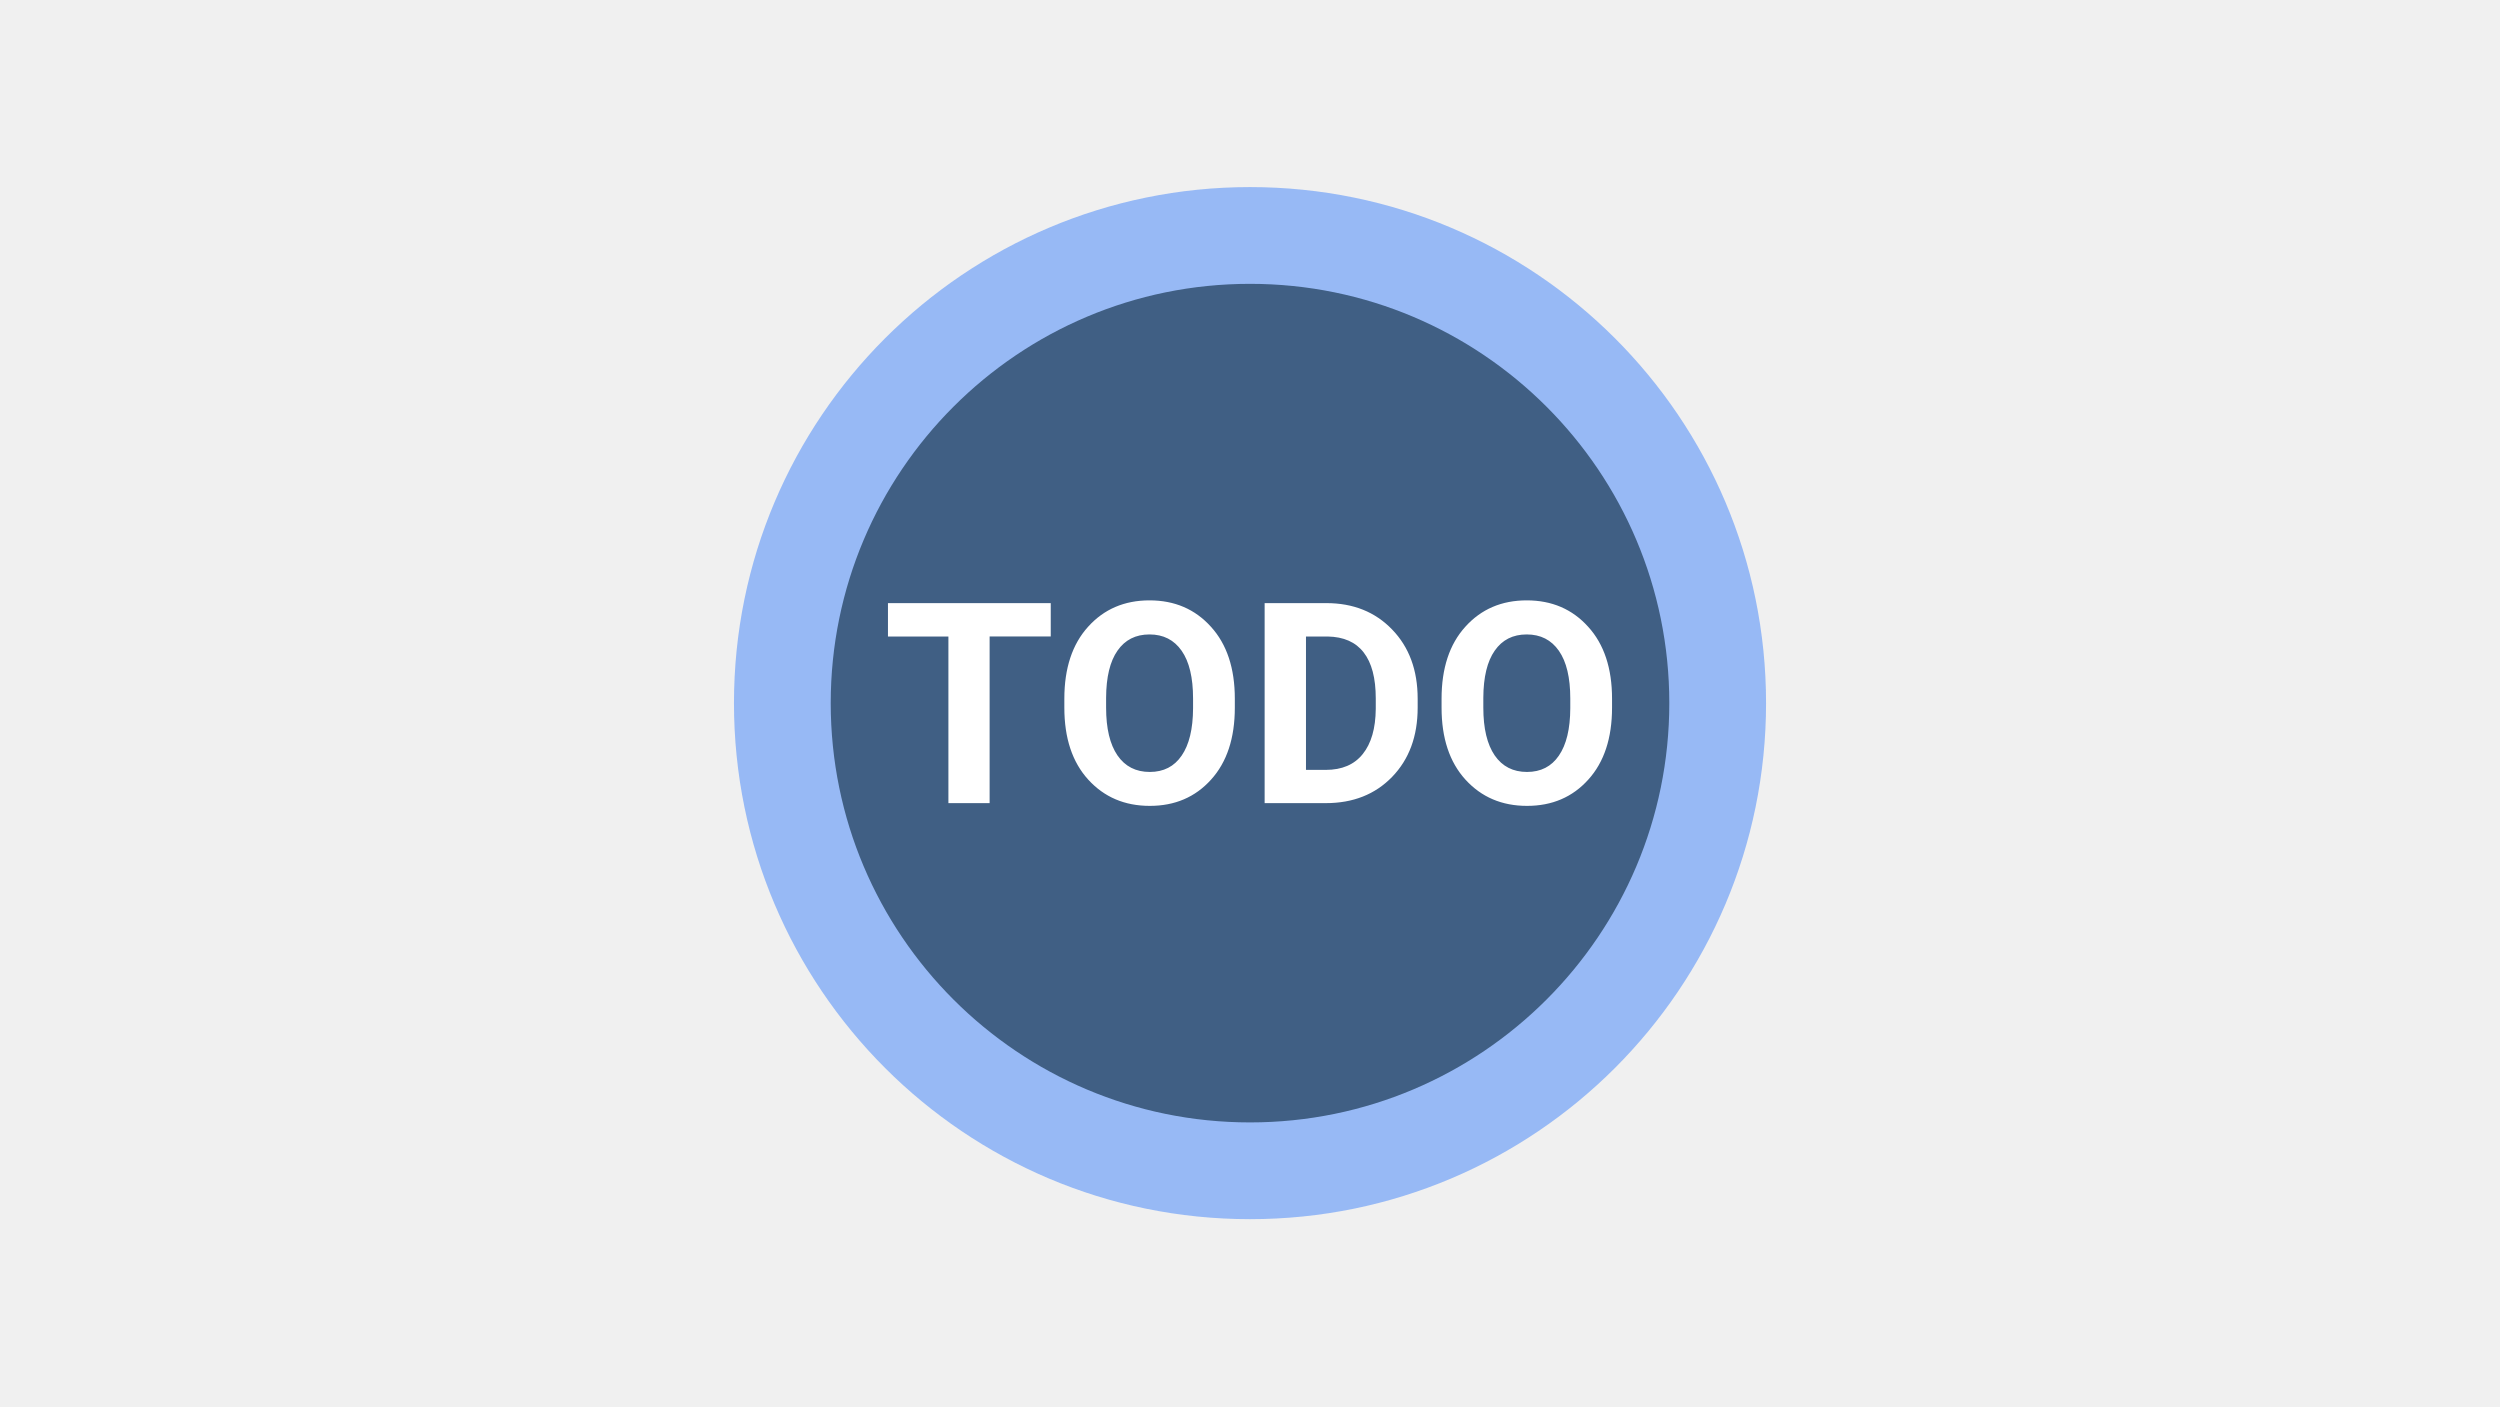
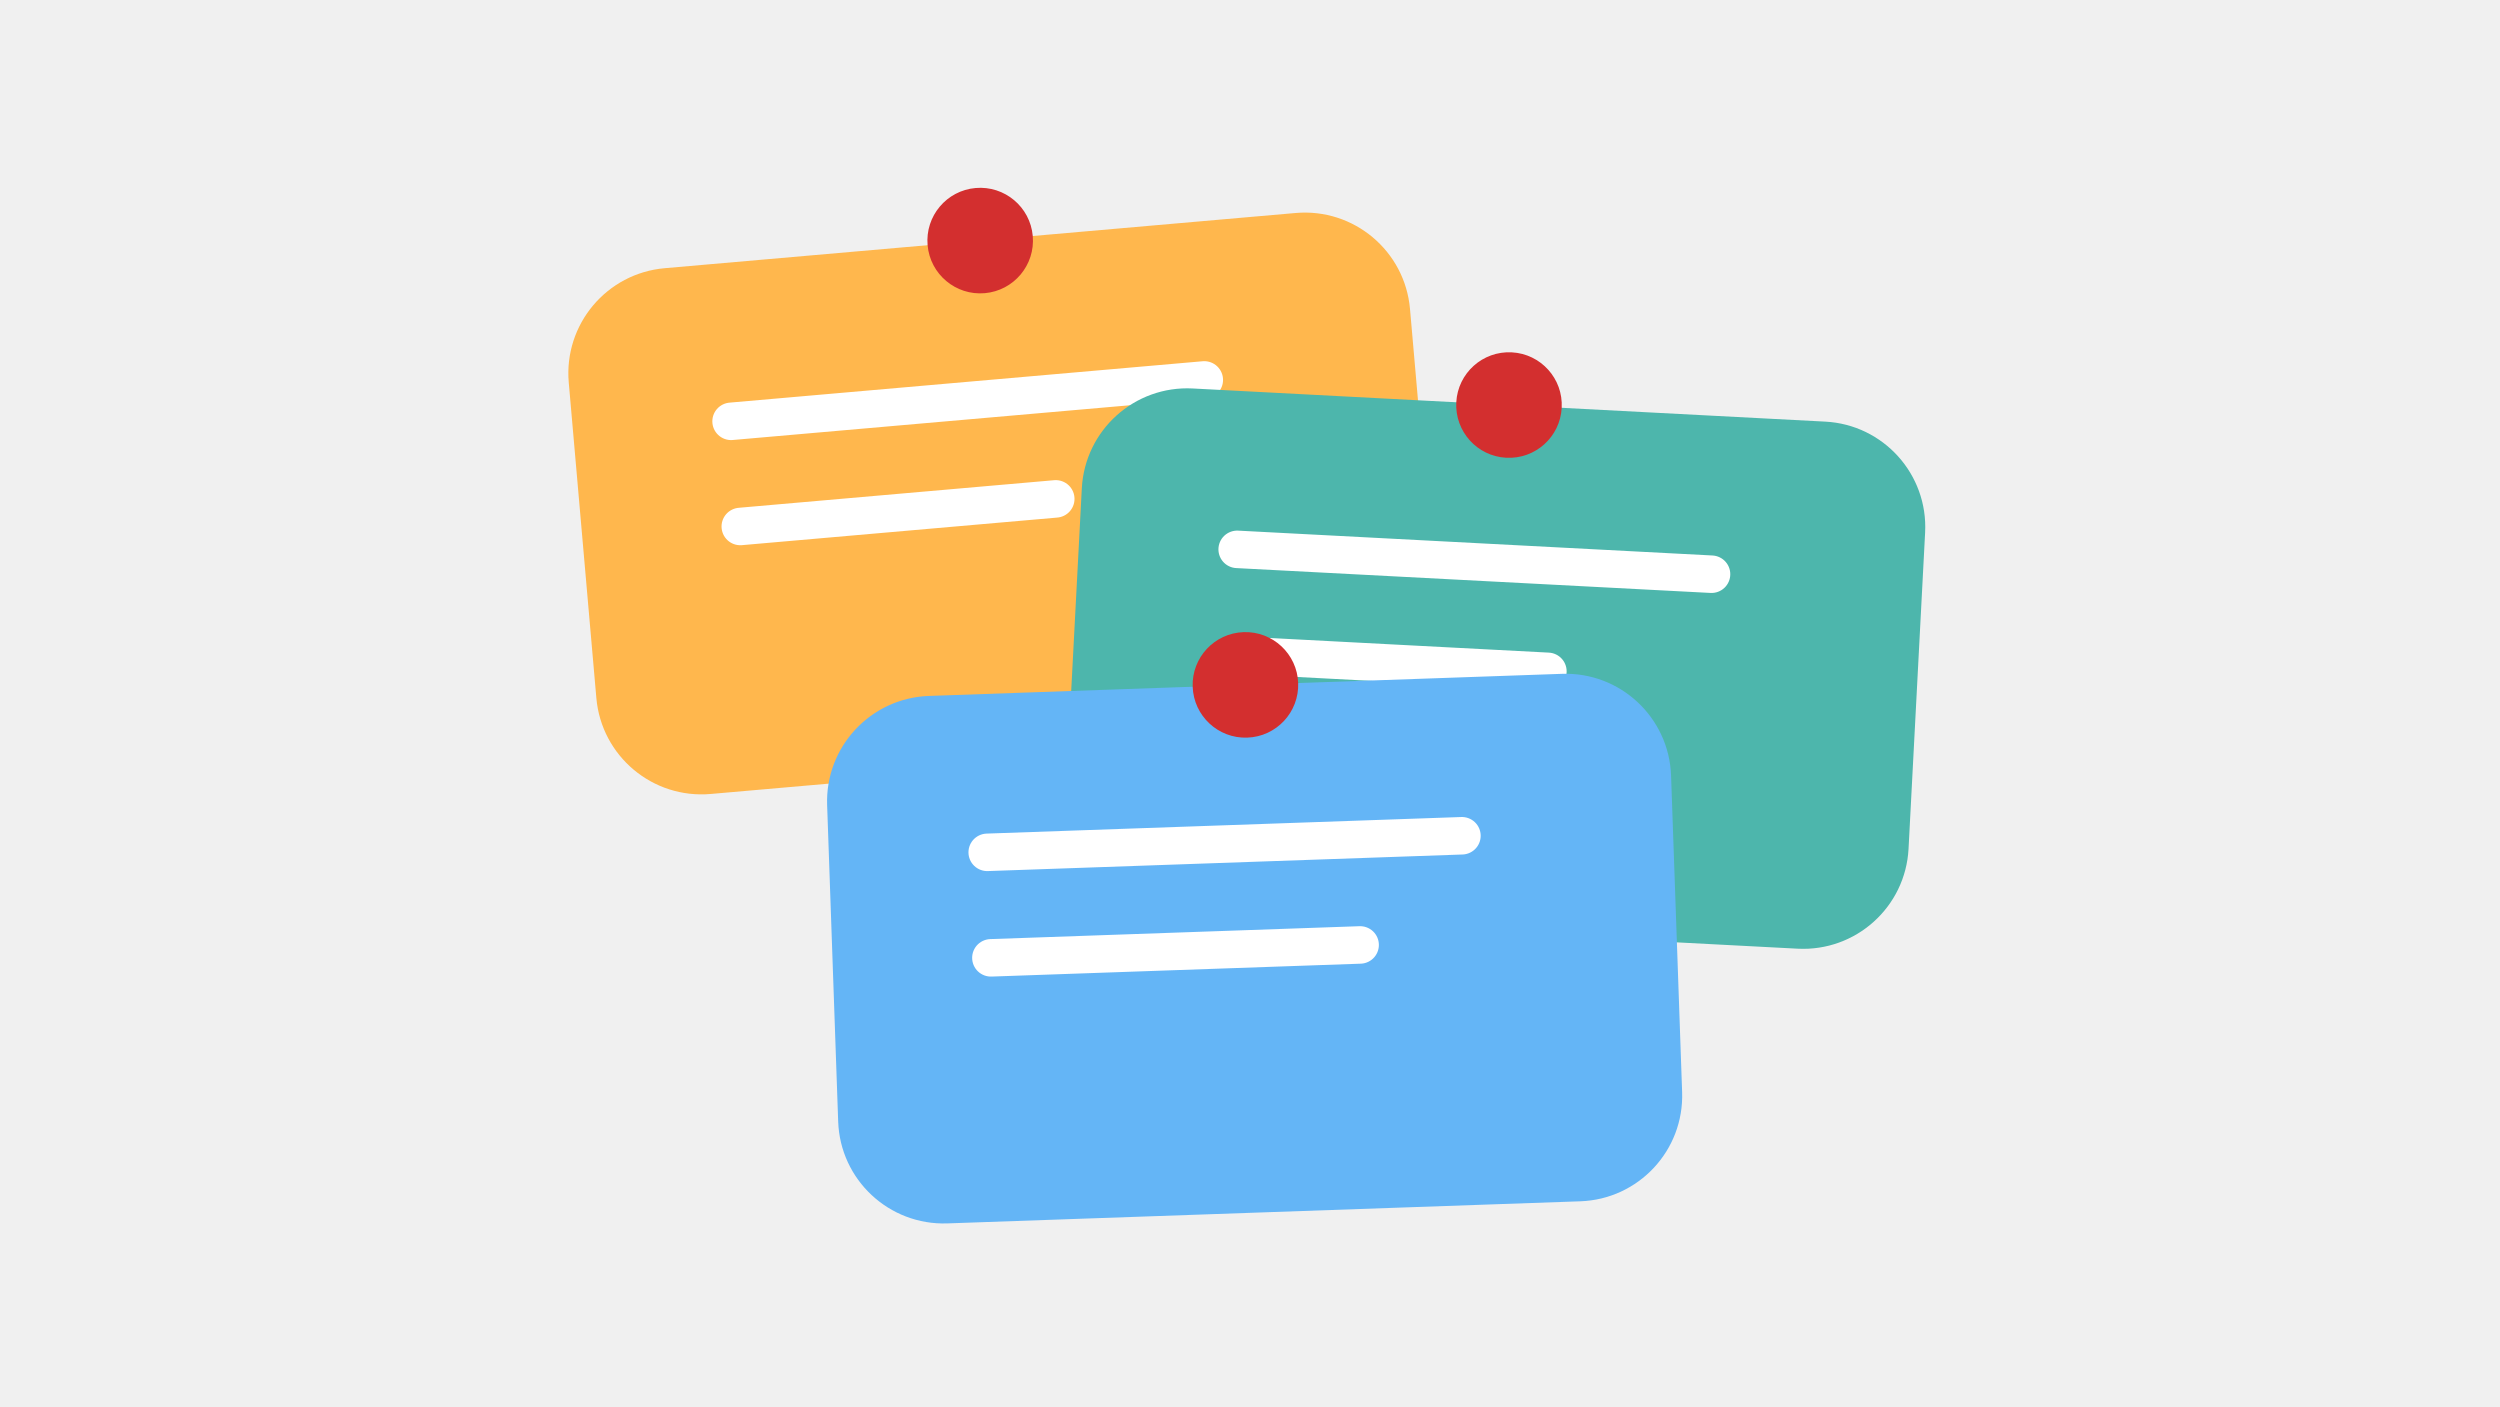
- <svg xmlns="http://www.w3.org/2000/svg" id="svg648" version="1.1" viewBox="0 0 400 225">
-   <defs id="defs604">
-     <style id="style602">.cls-3{fill:#fff}.cls-5{fill:#97b9f5}.cls-6{fill:#405f84}</style>
-   </defs>
-   <path id="rect608" d="M0 0h400v225H0Z" style="fill:none" />
-   <g id="g2" transform="translate(-5.816 3.705)">
-     <g id="g1" style="stroke-width:.55" transform="matrix(1.81658 0 0 1.81658 -274.057 -190.032)">
-       <circle id="path1240" cx="264.164" cy="164.5" r="45.452" style="font-variation-settings:normal;vector-effect:none;fill:#97b9f5;fill-opacity:1;stroke-width:.55;stroke-linecap:butt;stroke-linejoin:miter;stroke-miterlimit:4;stroke-dasharray:none;stroke-dashoffset:0;stroke-opacity:1;-inkscape-stroke:none;paint-order:stroke fill markers;stop-color:#000" />
-       <circle id="path1240-3" cx="264.164" cy="164.5" r="36.93" style="font-variation-settings:normal;vector-effect:none;fill:#405f84;fill-opacity:1;stroke-width:.55;stroke-linecap:butt;stroke-linejoin:miter;stroke-miterlimit:4;stroke-dasharray:none;stroke-dashoffset:0;stroke-opacity:1;-inkscape-stroke:none;paint-order:stroke fill markers;stop-color:#000" />
-     </g>
-     <path id="text1" d="M147.89 98.135v-5.341h26.045v5.34h-9.78v26.662h-6.594V98.135Zm55.498 11.385q0 7.32-3.803 11.517-3.78 4.198-9.802 4.198-6.023 0-9.847-4.198-3.825-4.198-3.825-11.517v-1.428q0-7.32 3.803-11.518 3.802-4.22 9.825-4.22 6.022 0 9.824 4.22 3.825 4.198 3.825 11.518zm-6.682-1.472q0-5.012-1.824-7.627-1.825-2.616-5.143-2.616-3.32 0-5.122 2.594-1.802 2.571-1.824 7.539v1.582q0 4.99 1.824 7.649 1.825 2.638 5.166 2.638 3.318 0 5.099-2.616 1.802-2.616 1.824-7.56zm11.451 16.748V92.794h9.869q6.462 0 10.528 4.22 4.088 4.22 4.088 11.078v1.428q0 6.858-4.088 11.078-4.066 4.198-10.616 4.198zm6.616-26.661v21.342h3.165q3.89 0 5.912-2.528 2.044-2.527 2.088-7.231v-1.67q0-4.88-1.934-7.363-1.912-2.484-5.78-2.55zm48.97 11.385q0 7.32-3.803 11.517-3.78 4.198-9.802 4.198-6.023 0-9.847-4.198t-3.824-11.517v-1.428q0-7.32 3.802-11.518 3.802-4.22 9.825-4.22 6.022 0 9.824 4.22 3.825 4.198 3.825 11.518zm-6.682-1.472q0-5.012-1.824-7.627-1.824-2.616-5.143-2.616-3.32 0-5.121 2.594-1.803 2.571-1.825 7.539v1.582q0 4.99 1.825 7.649 1.824 2.638 5.165 2.638 3.319 0 5.099-2.616 1.802-2.616 1.824-7.56z" aria-label="TODO" style="font-weight:700;font-size:45.014px;line-height:1.25;-inkscape-font-specification:&quot;sans-serif Bold&quot;;fill:#fff;stroke-width:1" />
-   </g>
+ <svg xmlns="http://www.w3.org/2000/svg" xml:space="preserve" viewBox="0 0 400 225">
+   <path d="M0 0h400v225H0z" style="fill:none" />
+   <rect width="135.113" height="84.446" x="85.32" y="52.017" fill="#ffb74d" rx="16.889" style="stroke-width:.237" transform="rotate(-5)" />
+   <circle cx="152.877" cy="52.017" r="8.445" fill="#d32f2f" style="stroke-width:.237" transform="rotate(-5)" />
+   <path stroke="#fff" stroke-linecap="round" stroke-width="2" d="m116.974 67.412 75.712-6.624" style="stroke-width:6;stroke-dasharray:none" />
+   <path stroke="#fff" stroke-linecap="round" stroke-width="2" d="m118.446 84.237 50.475-4.416" style="font-variation-settings:normal;opacity:1;vector-effect:none;fill:#000;fill-opacity:1;stroke:#fff;stroke-width:6;stroke-linecap:round;stroke-linejoin:miter;stroke-miterlimit:4;stroke-dasharray:none;stroke-dashoffset:0;stroke-opacity:1;-inkscape-stroke:none;stop-color:#000;stop-opacity:1" />
+   <rect width="135.113" height="84.446" x="176.943" y="52.083" fill="#4db6ac" rx="16.889" style="stroke-width:.237" transform="rotate(3)" />
+   <circle cx="244.5" cy="52.083" r="8.445" fill="#d32f2f" style="stroke-width:.237" transform="rotate(3)" />
+   <path stroke="#fff" stroke-linecap="round" stroke-width="2" d="m197.948 87.897 75.897 3.977M197.064 104.763l50.598 2.652" style="font-variation-settings:normal;opacity:1;vector-effect:none;fill:#000;fill-opacity:1;stroke:#fff;stroke-width:6;stroke-linecap:round;stroke-linejoin:miter;stroke-miterlimit:4;stroke-dasharray:none;stroke-dashoffset:0;stroke-opacity:1;-inkscape-stroke:none;stop-color:#000;stop-opacity:1" />
+   <rect width="135.113" height="84.446" x="127.765" y="116.469" fill="#64b5f6" rx="16.889" style="stroke-width:.237" transform="rotate(-2)" />
+   <circle cx="195.322" cy="116.469" r="8.445" fill="#d32f2f" style="stroke-width:.237" transform="rotate(-2)" />
+   <path stroke="#fff" stroke-linecap="round" stroke-width="2" d="m157.954 136.374 75.955-2.653M158.544 153.253l59.076-2.063" style="font-variation-settings:normal;opacity:1;vector-effect:none;fill:#000;fill-opacity:1;stroke:#fff;stroke-width:6;stroke-linecap:round;stroke-linejoin:miter;stroke-miterlimit:4;stroke-dasharray:none;stroke-dashoffset:0;stroke-opacity:1;-inkscape-stroke:none;stop-color:#000;stop-opacity:1" />
</svg>
